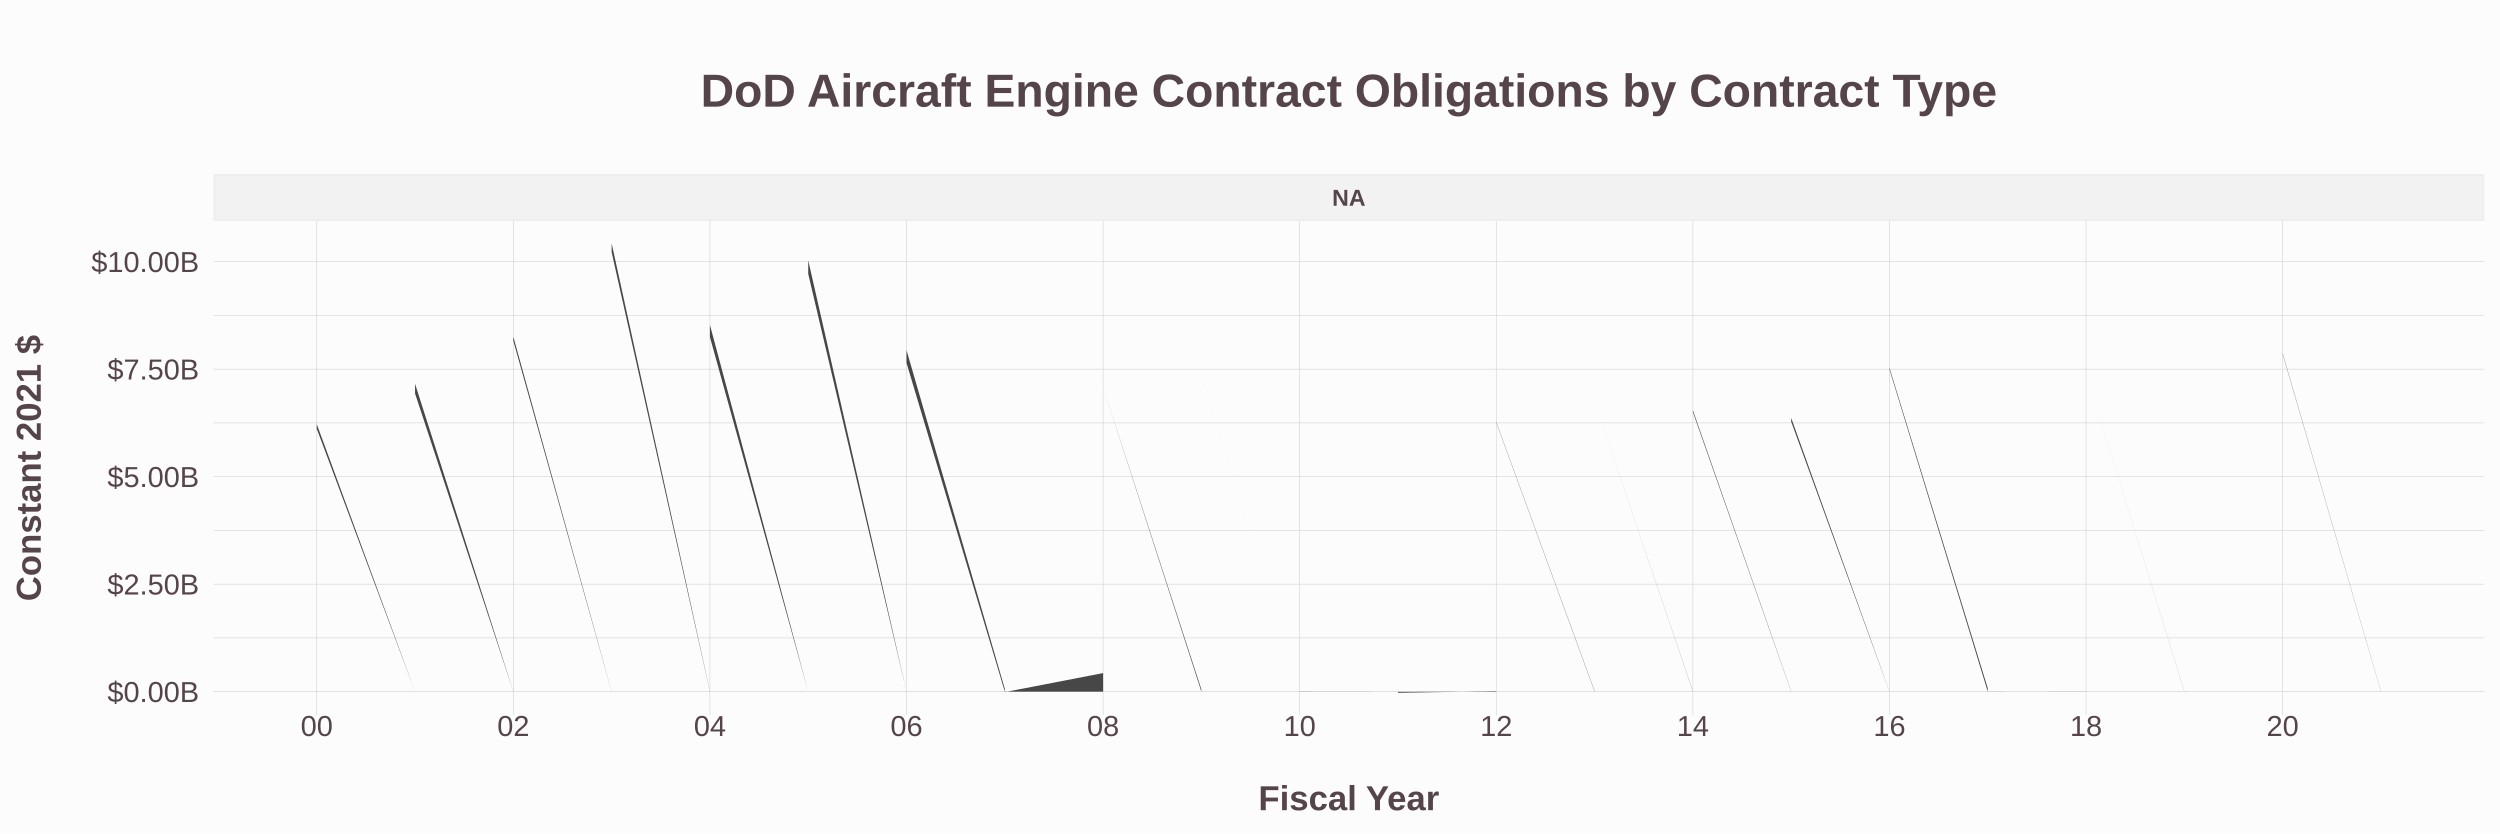
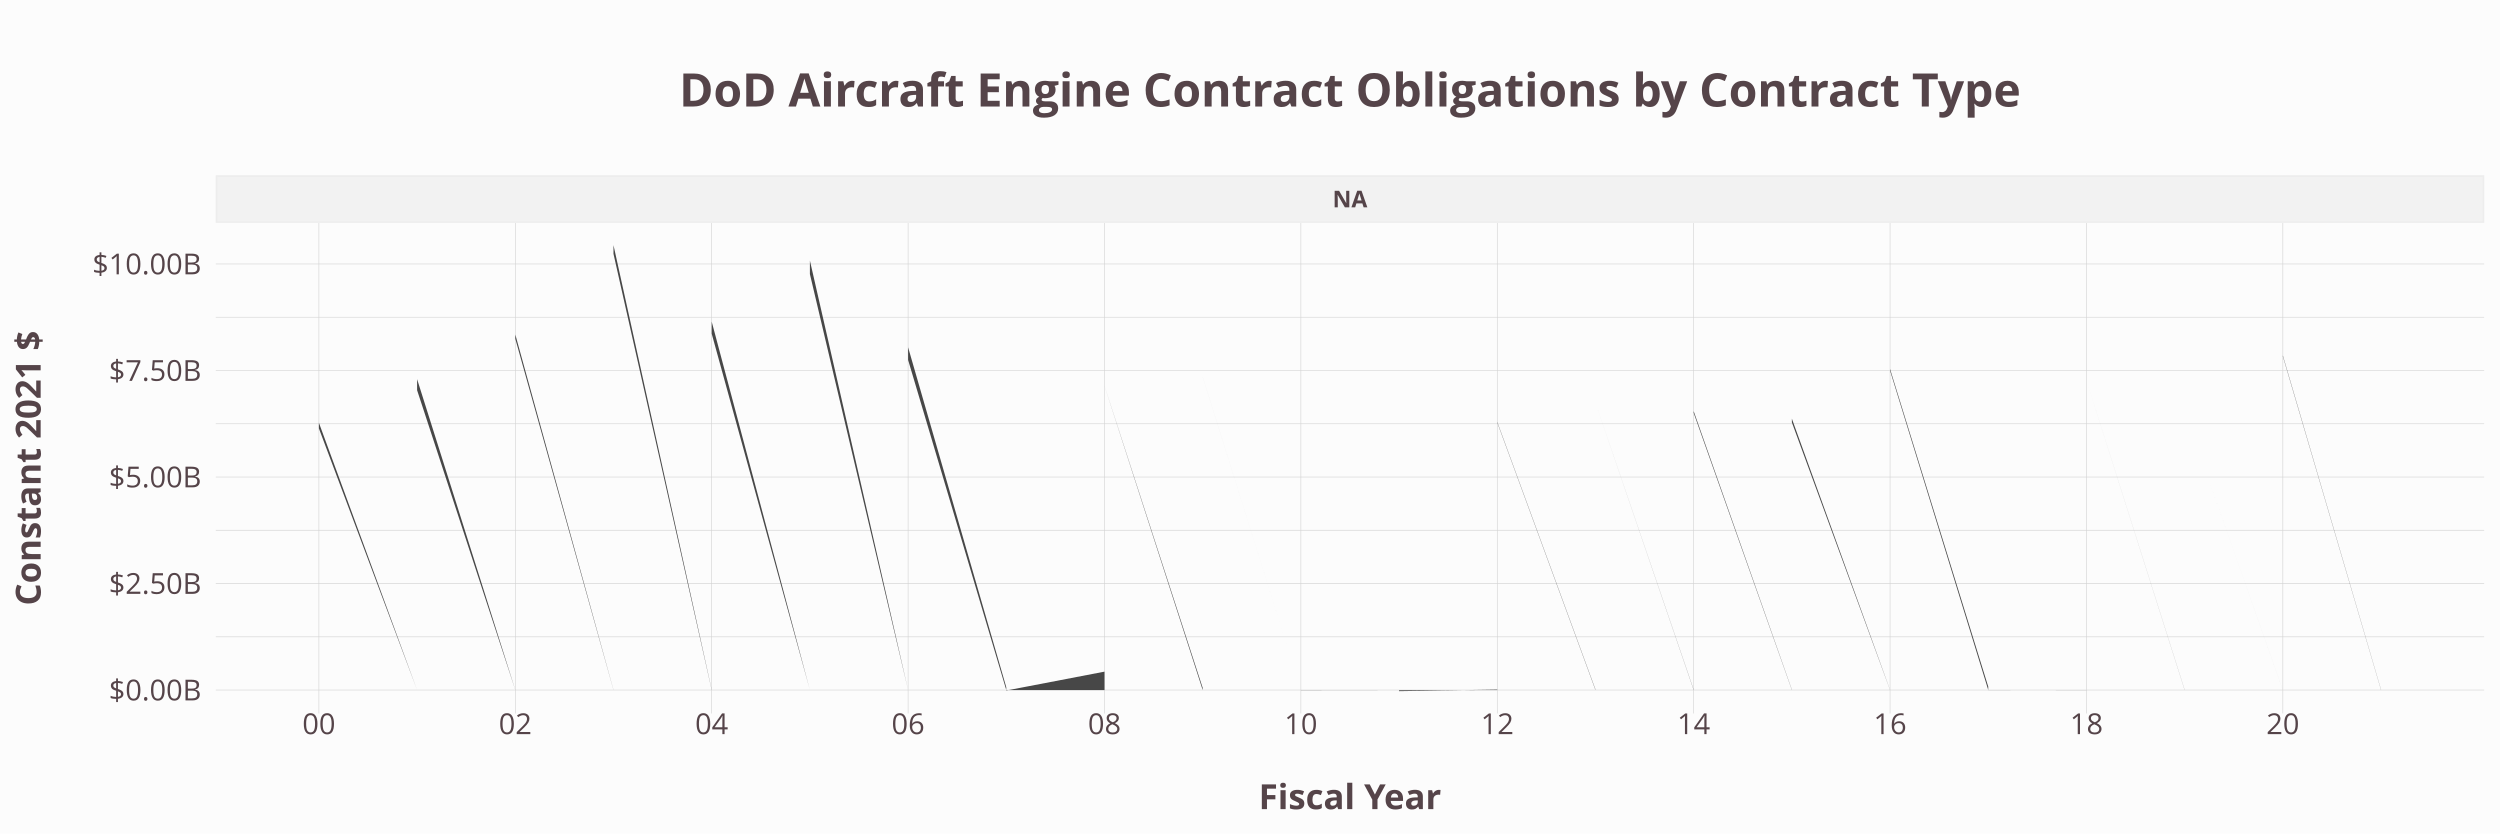
<svg xmlns="http://www.w3.org/2000/svg" class="svglite" width="864.00pt" height="288.00pt" viewBox="0 0 864.00 288.00">
  <defs>
    <style type="text/css">
    .svglite line, .svglite polyline, .svglite polygon, .svglite path, .svglite rect, .svglite circle {
      fill: none;
      stroke: #000000;
      stroke-linecap: round;
      stroke-linejoin: round;
      stroke-miterlimit: 10.00;
    }
    .svglite text {
      white-space: pre;
    }
  </style>
  </defs>
  <rect width="100%" height="100%" style="stroke: none; fill: #FCFCFC;" />
  <defs>
    <clipPath id="cpMC4wMHw4NjQuMDB8MC4wMHwyODguMDA=">
      <rect x="0.00" y="0.00" width="864.00" height="288.00" />
    </clipPath>
  </defs>
  <g clip-path="url(#cpMC4wMHw4NjQuMDB8MC4wMHwyODguMDA=)">
-     <rect x="0.00" y="0.00" width="864.00" height="288.00" style="stroke-width: 1.07; stroke: #FCFCFC; fill: #FCFCFC;" />
+     <rect x="-0" y="0.00" width="864.00" height="288.00" style="stroke-width: 1.07; stroke: #FCFCFC; fill: #FCFCFC;" />
  </g>
  <defs>
-     <clipPath id="cpNzMuODB8ODU4LjUyfDc2LjM0fDI0Ny4xOQ==">
-       <rect x="73.80" y="76.34" width="784.72" height="170.86" />
+     <clipPath id="cpNzQuNTh8ODU4LjUyfDc3LjAwfDI0Ni41OA==">
+       <rect x="74.58" y="77.00" width="783.94" height="169.58" />
    </clipPath>
  </defs>
-   <g clip-path="url(#cpNzMuODB8ODU4LjUyfDc2LjM0fDI0Ny4xOQ==)">
-     <rect x="73.80" y="76.34" width="784.72" height="170.86" style="stroke-width: 1.07; stroke: #FCFCFC; fill: #FCFCFC;" />
-     <polyline points="73.80,220.46 858.52,220.46 " style="stroke-width: 0.21; stroke: #D3D3D3; stroke-linecap: butt;" />
-     <polyline points="73.80,183.31 858.52,183.31 " style="stroke-width: 0.21; stroke: #D3D3D3; stroke-linecap: butt;" />
-     <polyline points="73.80,146.15 858.52,146.15 " style="stroke-width: 0.21; stroke: #D3D3D3; stroke-linecap: butt;" />
-     <polyline points="73.80,109.00 858.52,109.00 " style="stroke-width: 0.21; stroke: #D3D3D3; stroke-linecap: butt;" />
-     <polyline points="73.80,239.04 858.52,239.04 " style="stroke-width: 0.21; stroke: #D3D3D3; stroke-linecap: butt;" />
-     <polyline points="73.80,201.88 858.52,201.88 " style="stroke-width: 0.21; stroke: #D3D3D3; stroke-linecap: butt;" />
-     <polyline points="73.80,164.73 858.52,164.73 " style="stroke-width: 0.21; stroke: #D3D3D3; stroke-linecap: butt;" />
-     <polyline points="73.80,127.58 858.52,127.58 " style="stroke-width: 0.21; stroke: #D3D3D3; stroke-linecap: butt;" />
-     <polyline points="73.80,90.42 858.52,90.42 " style="stroke-width: 0.21; stroke: #D3D3D3; stroke-linecap: butt;" />
-     <polyline points="109.47,247.19 109.47,76.34 " style="stroke-width: 0.21; stroke: #D3D3D3; stroke-linecap: butt;" />
-     <polyline points="177.41,247.19 177.41,76.34 " style="stroke-width: 0.21; stroke: #D3D3D3; stroke-linecap: butt;" />
-     <polyline points="245.35,247.19 245.35,76.34 " style="stroke-width: 0.21; stroke: #D3D3D3; stroke-linecap: butt;" />
-     <polyline points="313.29,247.19 313.29,76.34 " style="stroke-width: 0.21; stroke: #D3D3D3; stroke-linecap: butt;" />
-     <polyline points="381.23,247.19 381.23,76.34 " style="stroke-width: 0.21; stroke: #D3D3D3; stroke-linecap: butt;" />
-     <polyline points="449.17,247.19 449.17,76.34 " style="stroke-width: 0.21; stroke: #D3D3D3; stroke-linecap: butt;" />
-     <polyline points="517.11,247.19 517.11,76.34 " style="stroke-width: 0.21; stroke: #D3D3D3; stroke-linecap: butt;" />
-     <polyline points="585.06,247.19 585.06,76.34 " style="stroke-width: 0.21; stroke: #D3D3D3; stroke-linecap: butt;" />
-     <polyline points="653.00,247.19 653.00,76.34 " style="stroke-width: 0.21; stroke: #D3D3D3; stroke-linecap: butt;" />
-     <polyline points="720.94,247.19 720.94,76.34 " style="stroke-width: 0.21; stroke: #D3D3D3; stroke-linecap: butt;" />
-     <polyline points="788.88,247.19 788.88,76.34 " style="stroke-width: 0.21; stroke: #D3D3D3; stroke-linecap: butt;" />
-     <polygon points="109.47,239.02 109.47,229.04 109.47,224.67 109.47,239.12 109.47,224.49 109.47,159.69 109.47,159.52 109.47,159.25 109.47,148.18 109.47,148.18 109.47,146.56 143.44,239.03 143.44,236.49 143.44,229.81 143.44,229.77 143.44,229.57 143.44,147.61 143.44,147.17 143.44,147.02 143.44,136.00 143.44,132.63 177.41,239.00 177.41,220.20 177.41,214.56 177.41,214.43 177.41,214.20 177.41,130.57 177.41,129.57 177.41,239.05 177.41,129.44 177.41,117.83 177.41,116.37 211.38,238.97 211.38,214.12 211.38,204.29 211.38,204.12 211.38,203.94 211.38,121.82 211.38,113.43 211.38,113.28 211.38,113.19 211.38,87.16 211.38,87.14 211.38,84.10 245.35,238.91 245.35,219.28 245.35,210.67 245.35,210.51 245.35,210.45 245.35,134.29 245.35,131.41 245.35,131.41 245.35,130.03 245.35,116.51 245.35,116.50 245.35,116.49 245.35,116.49 245.35,112.30 279.32,239.03 279.32,214.67 279.32,203.62 279.32,203.12 279.32,202.85 279.32,118.52 279.32,113.18 279.32,111.92 279.32,111.41 279.32,94.69 279.32,94.66 279.32,94.65 279.32,94.65 279.32,89.97 313.29,239.03 313.29,238.99 313.29,216.04 313.29,209.15 313.29,208.97 313.29,208.73 313.29,149.99 313.29,149.78 313.29,149.78 313.29,149.26 313.29,125.44 313.29,125.44 313.29,125.44 313.29,121.02 347.26,238.05 347.26,237.82 347.26,210.10 347.26,204.08 347.26,203.69 347.26,203.57 347.26,128.94 347.26,239.04 347.26,128.94 347.26,127.93 347.26,111.53 347.26,111.36 347.26,111.36 347.26,239.19 381.23,232.61 381.23,232.37 381.23,208.47 381.23,205.51 381.23,198.16 381.23,197.50 381.23,146.00 381.23,145.15 381.23,133.95 381.23,133.94 381.23,133.80 381.23,133.80 381.23,133.80 415.20,238.27 415.20,238.02 415.20,223.28 415.20,220.28 415.20,215.43 415.20,214.60 415.20,158.11 415.20,158.11 415.20,239.04 415.20,157.46 415.20,134.05 415.20,134.04 415.20,130.01 415.20,130.01 415.20,130.00 449.17,239.04 449.17,238.78 449.17,221.34 449.17,218.94 449.17,216.79 449.17,215.68 449.17,153.97 449.17,153.85 449.17,151.37 449.17,150.43 449.17,138.16 449.17,239.04 449.17,138.16 449.17,239.08 483.14,239.04 483.14,238.95 483.14,230.71 483.14,229.12 483.14,212.56 483.14,211.80 483.14,146.35 483.14,239.04 483.14,239.11 483.14,145.81 483.14,135.41 483.14,135.41 483.14,239.43 517.11,238.87 517.11,231.40 517.11,229.22 517.11,227.55 517.11,226.88 517.11,164.11 517.11,147.06 517.11,146.39 517.11,146.08 517.11,239.04 517.11,146.08 517.11,145.86 551.09,238.80 551.09,233.20 551.09,230.57 551.09,229.12 551.09,226.02 551.09,152.47 551.09,139.55 551.09,239.04 551.09,138.89 551.09,138.89 551.09,138.89 585.06,238.89 585.06,236.65 585.06,233.78 585.06,227.80 585.06,225.69 585.06,157.22 585.06,143.23 585.06,239.04 585.06,142.42 585.06,142.42 585.06,141.79 619.03,238.90 619.03,235.67 619.03,232.38 619.03,230.68 619.03,229.00 619.03,182.53 619.03,146.23 619.03,239.05 619.03,145.73 619.03,145.73 619.03,144.43 653.00,238.97 653.00,237.04 653.00,233.70 653.00,231.62 653.00,228.74 653.00,180.25 653.00,127.71 653.00,127.71 653.00,127.71 653.00,127.70 653.00,127.70 653.00,127.13 686.97,237.86 686.97,236.64 686.97,233.90 686.97,226.21 686.97,226.09 686.97,171.48 686.97,171.48 686.97,156.05 686.97,155.98 686.97,155.79 686.97,155.79 686.97,239.06 720.94,239.01 720.94,238.25 720.94,234.79 720.94,227.60 720.94,227.20 720.94,170.15 720.94,129.56 720.94,129.50 720.94,128.76 720.94,128.76 754.91,238.94 754.91,238.87 754.91,234.03 754.91,221.25 754.91,220.86 754.91,167.42 754.91,142.51 754.91,142.51 754.91,142.05 754.91,141.24 754.91,141.24 788.88,239.04 788.88,239.04 788.88,235.64 788.88,222.75 788.88,222.63 788.88,157.83 788.88,124.97 788.88,124.97 788.88,122.35 788.88,122.05 822.85,238.90 822.85,238.90 822.85,235.94 822.85,217.71 822.85,217.62 822.85,172.77 822.85,164.63 822.85,162.89 822.85,162.27 822.85,162.27 822.85,162.27 822.85,162.89 822.85,164.63 822.85,172.77 822.85,217.62 822.85,217.71 822.85,235.94 822.85,238.90 822.85,238.90 822.85,239.04 788.88,122.35 788.88,124.97 788.88,124.97 788.88,157.83 788.88,222.63 788.88,222.75 788.88,235.64 788.88,239.04 788.88,239.04 788.88,239.04 754.91,141.24 754.91,142.05 754.91,142.51 754.91,142.51 754.91,167.42 754.91,220.86 754.91,221.25 754.91,234.03 754.91,238.87 754.91,238.94 754.91,239.04 720.94,128.76 720.94,129.50 720.94,129.56 720.94,170.15 720.94,227.20 720.94,227.60 720.94,234.79 720.94,238.25 720.94,239.01 720.94,239.04 686.97,239.04 686.97,155.79 686.97,155.98 686.97,156.05 686.97,171.48 686.97,171.48 686.97,226.09 686.97,226.21 686.97,233.90 686.97,236.64 686.97,237.86 686.97,239.04 653.00,127.70 653.00,127.70 653.00,127.71 653.00,127.71 653.00,127.71 653.00,180.25 653.00,228.74 653.00,231.62 653.00,233.70 653.00,237.04 653.00,238.97 653.00,239.04 619.03,145.73 619.03,145.73 619.03,146.23 619.03,239.04 619.03,182.53 619.03,229.00 619.03,230.68 619.03,232.38 619.03,235.67 619.03,238.90 619.03,239.04 585.06,142.42 585.06,142.42 585.06,143.23 585.06,239.04 585.06,157.22 585.06,225.69 585.06,227.80 585.06,233.78 585.06,236.65 585.06,238.89 585.06,239.04 551.09,138.89 551.09,138.89 551.09,139.55 551.09,239.04 551.09,152.47 551.09,226.02 551.09,229.12 551.09,230.57 551.09,233.20 551.09,238.80 551.09,239.04 517.11,146.08 517.11,146.08 517.11,239.04 517.11,146.39 517.11,147.06 517.11,164.11 517.11,226.88 517.11,227.55 517.11,229.22 517.11,231.40 517.11,238.87 517.11,239.04 483.14,239.11 483.14,135.41 483.14,145.81 483.14,146.35 483.14,239.04 483.14,239.04 483.14,211.80 483.14,212.56 483.14,229.12 483.14,230.71 483.14,238.95 483.14,239.04 483.14,239.04 449.17,239.04 449.17,138.16 449.17,239.04 449.17,150.43 449.17,151.37 449.17,153.85 449.17,153.97 449.17,215.68 449.17,216.79 449.17,218.94 449.17,221.34 449.17,238.78 449.17,239.04 449.17,239.04 415.20,130.01 415.20,130.01 415.20,134.04 415.20,134.05 415.20,157.46 415.20,158.11 415.20,239.04 415.20,158.11 415.20,214.60 415.20,215.43 415.20,220.28 415.20,223.28 415.20,238.02 415.20,238.27 415.20,239.04 381.23,133.80 381.23,133.80 381.23,133.94 381.23,133.95 381.23,145.15 381.23,146.00 381.23,197.50 381.23,198.16 381.23,205.51 381.23,208.47 381.23,232.37 381.23,232.61 381.23,239.04 347.26,239.04 347.26,111.36 347.26,111.53 347.26,127.93 347.26,128.94 347.26,128.94 347.26,239.04 347.26,203.57 347.26,203.69 347.26,204.08 347.26,210.10 347.26,237.82 347.26,238.05 347.26,239.04 313.29,125.44 313.29,125.44 313.29,125.44 313.29,149.26 313.29,149.78 313.29,149.78 313.29,149.99 313.29,208.73 313.29,208.97 313.29,209.15 313.29,216.04 313.29,238.99 313.29,239.03 313.29,239.04 279.32,94.65 279.32,94.65 279.32,94.66 279.32,94.69 279.32,111.41 279.32,111.92 279.32,113.18 279.32,118.52 279.32,202.85 279.32,203.12 279.32,203.62 279.32,214.67 279.32,239.03 279.32,239.04 245.35,116.49 245.35,116.49 245.35,116.50 245.35,116.51 245.35,130.03 245.35,131.41 245.35,131.41 245.35,134.29 245.35,210.45 245.35,210.51 245.35,210.67 245.35,219.28 245.35,238.91 245.35,239.04 211.38,87.14 211.38,87.16 211.38,113.19 211.38,113.28 211.38,113.43 211.38,121.82 211.38,203.94 211.38,204.12 211.38,204.29 211.38,214.12 211.38,238.97 211.38,239.04 177.41,117.83 177.41,129.44 177.41,129.57 177.41,239.04 177.41,130.57 177.41,214.20 177.41,214.43 177.41,214.56 177.41,220.20 177.41,239.00 177.41,239.04 143.44,136.00 143.44,147.02 143.44,147.17 143.44,147.61 143.44,229.57 143.44,229.77 143.44,229.81 143.44,236.49 143.44,239.03 143.44,239.04 109.47,148.18 109.47,148.18 109.47,159.25 109.47,159.52 109.47,159.69 109.47,224.49 109.47,224.67 109.47,239.04 109.47,229.04 109.47,239.02 109.47,239.04 " style="stroke-width: 0.00; stroke: none; fill: #333333; fill-opacity: 0.90;" />
-     <polyline points="109.47,239.02 109.47,229.04 109.47,224.67 109.47,239.12 109.47,224.49 109.47,159.69 109.47,159.52 109.47,159.25 109.47,148.18 109.47,148.18 109.47,146.56 143.44,239.03 143.44,236.49 143.44,229.81 143.44,229.77 143.44,229.57 143.44,147.61 143.44,147.17 143.44,147.02 143.44,136.00 143.44,132.63 177.41,239.00 177.41,220.20 177.41,214.56 177.41,214.43 177.41,214.20 177.41,130.57 177.41,129.57 177.41,239.05 177.41,129.44 177.41,117.83 177.41,116.37 211.38,238.97 211.38,214.12 211.38,204.29 211.38,204.12 211.38,203.94 211.38,121.82 211.38,113.43 211.38,113.28 211.38,113.19 211.38,87.16 211.38,87.14 211.38,84.10 245.35,238.91 245.35,219.28 245.35,210.67 245.35,210.51 245.35,210.45 245.35,134.29 245.35,131.41 245.35,131.41 245.35,130.03 245.35,116.51 245.35,116.50 245.35,116.49 245.35,116.49 245.35,112.30 279.32,239.03 279.32,214.67 279.32,203.62 279.32,203.12 279.32,202.85 279.32,118.52 279.32,113.18 279.32,111.92 279.32,111.41 279.32,94.69 279.32,94.66 279.32,94.65 279.32,94.65 279.32,89.97 313.29,239.03 313.29,238.99 313.29,216.04 313.29,209.15 313.29,208.97 313.29,208.73 313.29,149.99 313.29,149.78 313.29,149.78 313.29,149.26 313.29,125.44 313.29,125.44 313.29,125.44 313.29,121.02 347.26,238.05 347.26,237.82 347.26,210.10 347.26,204.08 347.26,203.69 347.26,203.57 347.26,128.94 347.26,239.04 347.26,128.94 347.26,127.93 347.26,111.53 347.26,111.36 347.26,111.36 347.26,239.19 381.23,232.61 381.23,232.37 381.23,208.47 381.23,205.51 381.23,198.16 381.23,197.50 381.23,146.00 381.23,145.15 381.23,133.95 381.23,133.94 381.23,133.80 381.23,133.80 381.23,133.80 415.20,238.27 415.20,238.02 415.20,223.28 415.20,220.28 415.20,215.43 415.20,214.60 415.20,158.11 415.20,158.11 415.20,239.04 415.20,157.46 415.20,134.05 415.20,134.04 415.20,130.01 415.20,130.01 415.20,130.00 449.17,239.04 449.17,238.78 449.17,221.34 449.17,218.94 449.17,216.79 449.17,215.68 449.17,153.97 449.17,153.85 449.17,151.37 449.17,150.43 449.17,138.16 449.17,239.04 449.17,138.16 449.17,239.08 483.14,239.04 483.14,238.95 483.14,230.71 483.14,229.12 483.14,212.56 483.14,211.80 483.14,146.35 483.14,239.04 483.14,239.11 483.14,145.81 483.14,135.41 483.14,135.41 483.14,239.43 517.11,238.87 517.11,231.40 517.11,229.22 517.11,227.55 517.11,226.88 517.11,164.11 517.11,147.06 517.11,146.39 517.11,146.08 517.11,239.04 517.11,146.08 517.11,145.86 551.09,238.80 551.09,233.20 551.09,230.57 551.09,229.12 551.09,226.02 551.09,152.47 551.09,139.55 551.09,239.04 551.09,138.89 551.09,138.89 551.09,138.89 585.06,238.89 585.06,236.65 585.06,233.78 585.06,227.80 585.06,225.69 585.06,157.22 585.06,143.23 585.06,239.04 585.06,142.42 585.06,142.42 585.06,141.79 619.03,238.90 619.03,235.67 619.03,232.38 619.03,230.68 619.03,229.00 619.03,182.53 619.03,146.23 619.03,239.05 619.03,145.73 619.03,145.73 619.03,144.43 653.00,238.97 653.00,237.04 653.00,233.70 653.00,231.62 653.00,228.74 653.00,180.25 653.00,127.71 653.00,127.71 653.00,127.71 653.00,127.70 653.00,127.70 653.00,127.13 686.97,237.86 686.97,236.64 686.97,233.90 686.97,226.21 686.97,226.09 686.97,171.48 686.97,171.48 686.97,156.05 686.97,155.98 686.97,155.79 686.97,155.79 686.97,239.06 720.94,239.01 720.94,238.25 720.94,234.79 720.94,227.60 720.94,227.20 720.94,170.15 720.94,129.56 720.94,129.50 720.94,128.76 720.94,128.76 754.91,238.94 754.91,238.87 754.91,234.03 754.91,221.25 754.91,220.86 754.91,167.42 754.91,142.51 754.91,142.51 754.91,142.05 754.91,141.24 754.91,141.24 788.88,239.04 788.88,239.04 788.88,235.64 788.88,222.75 788.88,222.63 788.88,157.83 788.88,124.97 788.88,124.97 788.88,122.35 788.88,122.05 822.85,238.90 822.85,238.90 822.85,235.94 822.85,217.71 822.85,217.62 822.85,172.77 822.85,164.63 822.85,162.89 822.85,162.27 822.85,162.27 " style="stroke-width: 1.07; stroke: none;" />
+   <g clip-path="url(#cpNzQuNTh8ODU4LjUyfDc3LjAwfDI0Ni41OA==)">
+     <rect x="74.58" y="77.00" width="783.94" height="169.58" style="stroke-width: 1.07; stroke: #FCFCFC; fill: #FCFCFC;" />
+     <polyline points="74.58,220.08 858.52,220.08 " style="stroke-width: 0.21; stroke: #D3D3D3; stroke-linecap: butt;" />
+     <polyline points="74.58,183.26 858.52,183.26 " style="stroke-width: 0.21; stroke: #D3D3D3; stroke-linecap: butt;" />
+     <polyline points="74.58,146.45 858.52,146.45 " style="stroke-width: 0.21; stroke: #D3D3D3; stroke-linecap: butt;" />
+     <polyline points="74.58,109.64 858.52,109.64 " style="stroke-width: 0.21; stroke: #D3D3D3; stroke-linecap: butt;" />
+     <polyline points="74.58,238.48 858.52,238.48 " style="stroke-width: 0.21; stroke: #D3D3D3; stroke-linecap: butt;" />
+     <polyline points="74.58,201.67 858.52,201.67 " style="stroke-width: 0.21; stroke: #D3D3D3; stroke-linecap: butt;" />
+     <polyline points="74.58,164.86 858.52,164.86 " style="stroke-width: 0.21; stroke: #D3D3D3; stroke-linecap: butt;" />
+     <polyline points="74.58,128.04 858.52,128.04 " style="stroke-width: 0.21; stroke: #D3D3D3; stroke-linecap: butt;" />
+     <polyline points="74.58,91.23 858.52,91.23 " style="stroke-width: 0.21; stroke: #D3D3D3; stroke-linecap: butt;" />
+     <polyline points="110.21,246.58 110.21,77.00 " style="stroke-width: 0.21; stroke: #D3D3D3; stroke-linecap: butt;" />
+     <polyline points="178.09,246.58 178.09,77.00 " style="stroke-width: 0.21; stroke: #D3D3D3; stroke-linecap: butt;" />
+     <polyline points="245.96,246.58 245.96,77.00 " style="stroke-width: 0.21; stroke: #D3D3D3; stroke-linecap: butt;" />
+     <polyline points="313.84,246.58 313.84,77.00 " style="stroke-width: 0.21; stroke: #D3D3D3; stroke-linecap: butt;" />
+     <polyline points="381.71,246.58 381.71,77.00 " style="stroke-width: 0.21; stroke: #D3D3D3; stroke-linecap: butt;" />
+     <polyline points="449.58,246.58 449.58,77.00 " style="stroke-width: 0.21; stroke: #D3D3D3; stroke-linecap: butt;" />
+     <polyline points="517.46,246.58 517.46,77.00 " style="stroke-width: 0.21; stroke: #D3D3D3; stroke-linecap: butt;" />
+     <polyline points="585.33,246.58 585.33,77.00 " style="stroke-width: 0.21; stroke: #D3D3D3; stroke-linecap: butt;" />
+     <polyline points="653.20,246.58 653.20,77.00 " style="stroke-width: 0.21; stroke: #D3D3D3; stroke-linecap: butt;" />
+     <polyline points="721.08,246.58 721.08,77.00 " style="stroke-width: 0.21; stroke: #D3D3D3; stroke-linecap: butt;" />
+     <polyline points="788.95,246.58 788.95,77.00 " style="stroke-width: 0.21; stroke: #D3D3D3; stroke-linecap: butt;" />
+     <polygon points="110.21,238.47 110.21,228.58 110.21,224.24 110.21,238.57 110.21,224.07 110.21,159.47 110.21,159.30 110.21,159.03 110.21,148.07 110.21,148.06 110.21,146.10 144.15,238.48 144.15,235.96 144.15,228.16 144.15,228.12 144.15,227.93 144.15,146.35 144.15,145.92 144.15,145.78 144.15,134.86 144.15,131.04 178.09,238.45 178.09,219.83 178.09,214.10 178.09,213.98 178.09,213.75 178.09,129.73 178.09,128.74 178.09,238.50 178.09,128.61 178.09,117.11 178.09,115.60 212.02,238.42 212.02,213.82 212.02,204.08 212.02,203.91 212.02,203.73 212.02,122.08 212.02,113.77 212.02,113.62 212.02,113.53 212.02,87.73 212.02,87.72 212.02,84.71 245.96,238.36 245.96,217.68 245.96,208.99 245.96,208.83 245.96,208.78 245.96,132.95 245.96,130.10 245.96,130.10 245.96,128.73 245.96,115.33 245.96,115.33 245.96,115.32 245.96,115.32 245.96,111.14 279.90,238.48 279.90,214.28 279.90,203.21 279.90,202.72 279.90,202.46 279.90,118.37 279.90,113.08 279.90,111.84 279.90,111.33 279.90,94.77 279.90,94.74 279.90,94.72 279.90,94.72 279.90,90.04 313.84,238.48 313.84,238.44 313.84,215.70 313.84,208.85 313.84,208.67 313.84,208.44 313.84,148.75 313.84,148.55 313.84,148.55 313.84,148.04 313.84,124.41 313.84,124.41 313.84,124.41 313.84,120.03 347.77,237.51 347.77,237.28 347.77,209.82 347.77,203.74 347.77,203.35 347.77,203.24 347.77,128.79 347.77,238.48 347.77,128.79 347.77,127.79 347.77,111.54 347.77,111.37 347.77,111.37 347.77,238.64 381.71,232.12 381.71,231.88 381.71,208.20 381.71,205.21 381.71,197.93 381.71,197.28 381.71,145.43 381.71,144.58 381.71,133.49 381.71,133.48 381.71,133.35 381.71,133.35 381.71,133.34 415.65,237.73 415.65,237.48 415.65,222.88 415.65,219.87 415.65,215.07 415.65,214.24 415.65,158.13 415.65,158.13 415.65,238.49 415.65,157.49 415.65,134.29 415.65,134.28 415.65,130.28 415.65,130.28 415.65,130.27 449.58,238.48 449.58,238.23 449.58,220.96 449.58,218.60 449.58,216.47 449.58,215.37 449.58,154.15 449.58,154.04 449.58,151.58 449.58,150.65 449.58,138.49 449.58,238.48 449.58,138.49 449.58,238.53 483.52,238.49 483.52,238.40 483.52,230.24 483.52,228.63 483.52,212.22 483.52,211.47 483.52,146.58 483.52,238.49 483.52,238.56 483.52,146.05 483.52,135.74 483.52,135.74 483.52,238.87 517.46,238.32 517.46,230.92 517.46,228.76 517.46,227.11 517.46,226.45 517.46,163.93 517.46,147.03 517.46,146.37 517.46,146.06 517.46,238.49 517.46,146.06 517.46,145.85 551.39,238.26 551.39,232.74 551.39,230.14 551.39,228.70 551.39,225.62 551.39,152.67 551.39,139.87 551.39,238.49 551.39,139.22 551.39,139.22 551.39,139.22 585.33,238.34 585.33,236.12 585.33,233.27 585.33,227.35 585.33,225.26 585.33,157.39 585.33,143.52 585.33,238.49 585.33,142.72 585.33,142.72 585.33,142.09 619.27,238.35 619.27,235.15 619.27,231.89 619.27,230.20 619.27,228.54 619.27,182.44 619.27,146.47 619.27,238.50 619.27,145.98 619.27,145.98 619.27,144.69 653.20,238.42 653.20,236.51 653.20,233.20 653.20,231.14 653.20,228.28 653.20,180.16 653.20,128.10 653.20,128.10 653.20,128.10 653.20,128.09 653.20,128.09 653.20,127.52 687.14,237.32 687.14,236.11 687.14,233.40 687.14,225.78 687.14,225.66 687.14,171.48 687.14,171.48 687.14,156.19 687.14,156.13 687.14,155.93 687.14,155.93 687.14,238.51 721.08,238.46 721.08,237.71 721.08,234.30 721.08,228.73 721.08,228.34 721.08,172.47 721.08,132.25 721.08,132.19 721.08,131.46 721.08,131.46 755.01,238.39 755.01,238.32 755.01,233.54 755.01,220.88 755.01,220.49 755.01,168.18 755.01,143.55 755.01,143.55 755.01,143.11 755.01,142.30 755.01,142.30 788.95,238.49 788.95,238.48 788.95,235.12 788.95,222.35 788.95,222.24 788.95,158.30 788.95,125.74 788.95,125.74 788.95,123.14 788.95,122.85 822.89,238.35 822.89,238.35 822.89,235.44 822.89,217.38 822.89,217.28 822.89,172.86 822.89,164.79 822.89,163.07 822.89,162.47 822.89,162.47 822.89,162.47 822.89,163.07 822.89,164.79 822.89,172.86 822.89,217.28 822.89,217.38 822.89,235.44 822.89,238.35 822.89,238.35 822.89,238.48 788.95,123.14 788.95,125.74 788.95,125.74 788.95,158.30 788.95,222.24 788.95,222.35 788.95,235.12 788.95,238.48 788.95,238.48 788.95,238.48 755.01,142.30 755.01,143.11 755.01,143.55 755.01,143.55 755.01,168.18 755.01,220.49 755.01,220.88 755.01,233.54 755.01,238.32 755.01,238.39 755.01,238.48 721.08,131.46 721.08,132.19 721.08,132.25 721.08,172.47 721.08,228.34 721.08,228.73 721.08,234.30 721.08,237.71 721.08,238.46 721.08,238.48 687.14,238.48 687.14,155.93 687.14,156.13 687.14,156.19 687.14,171.48 687.14,171.48 687.14,225.66 687.14,225.78 687.14,233.40 687.14,236.11 687.14,237.32 687.14,238.48 653.20,128.09 653.20,128.09 653.20,128.10 653.20,128.10 653.20,128.10 653.20,180.16 653.20,228.28 653.20,231.14 653.20,233.20 653.20,236.51 653.20,238.42 653.20,238.48 619.27,145.98 619.27,145.98 619.27,146.47 619.27,238.48 619.27,182.44 619.27,228.54 619.27,230.20 619.27,231.89 619.27,235.15 619.27,238.35 619.27,238.48 585.33,142.72 585.33,142.72 585.33,143.52 585.33,238.48 585.33,157.39 585.33,225.26 585.33,227.35 585.33,233.27 585.33,236.12 585.33,238.34 585.33,238.48 551.39,139.22 551.39,139.22 551.39,139.87 551.39,238.48 551.39,152.67 551.39,225.62 551.39,228.70 551.39,230.14 551.39,232.74 551.39,238.26 551.39,238.48 517.46,146.06 517.46,146.06 517.46,238.48 517.46,146.37 517.46,147.03 517.46,163.93 517.46,226.45 517.46,227.11 517.46,228.76 517.46,230.92 517.46,238.32 517.46,238.48 483.52,238.56 483.52,135.74 483.52,146.05 483.52,146.58 483.52,238.49 483.52,238.49 483.52,211.47 483.52,212.22 483.52,228.63 483.52,230.24 483.52,238.40 483.52,238.48 483.52,238.48 449.58,238.48 449.58,138.49 449.58,238.48 449.58,150.65 449.58,151.58 449.58,154.04 449.58,154.15 449.58,215.37 449.58,216.47 449.58,218.60 449.58,220.96 449.58,238.23 449.58,238.48 449.58,238.48 415.65,130.28 415.65,130.28 415.65,134.28 415.65,134.29 415.65,157.49 415.65,158.13 415.65,238.48 415.65,158.13 415.65,214.24 415.65,215.07 415.65,219.87 415.65,222.88 415.65,237.48 415.65,237.73 415.65,238.48 381.71,133.35 381.71,133.35 381.71,133.48 381.71,133.49 381.71,144.58 381.71,145.43 381.71,197.28 381.71,197.93 381.71,205.21 381.71,208.20 381.71,231.88 381.71,232.12 381.71,238.48 347.77,238.48 347.77,111.37 347.77,111.54 347.77,127.79 347.77,128.79 347.77,128.79 347.77,238.48 347.77,203.24 347.77,203.35 347.77,203.74 347.77,209.82 347.77,237.28 347.77,237.51 347.77,238.48 313.84,124.41 313.84,124.41 313.84,124.41 313.84,148.04 313.84,148.55 313.84,148.55 313.84,148.75 313.84,208.44 313.84,208.67 313.84,208.85 313.84,215.70 313.84,238.44 313.84,238.48 313.84,238.48 279.90,94.72 279.90,94.72 279.90,94.74 279.90,94.77 279.90,111.33 279.90,111.84 279.90,113.08 279.90,118.37 279.90,202.46 279.90,202.72 279.90,203.21 279.90,214.28 279.90,238.48 279.90,238.48 245.96,115.32 245.96,115.32 245.96,115.33 245.96,115.33 245.96,128.73 245.96,130.10 245.96,130.10 245.96,132.95 245.96,208.78 245.96,208.83 245.96,208.99 245.96,217.68 245.96,238.36 245.96,238.48 212.02,87.72 212.02,87.73 212.02,113.53 212.02,113.62 212.02,113.77 212.02,122.08 212.02,203.73 212.02,203.91 212.02,204.08 212.02,213.82 212.02,238.42 212.02,238.48 178.09,117.11 178.09,128.61 178.09,128.74 178.09,238.48 178.09,129.73 178.09,213.75 178.09,213.98 178.09,214.10 178.09,219.83 178.09,238.45 178.09,238.48 144.15,134.86 144.15,145.78 144.15,145.92 144.15,146.35 144.15,227.93 144.15,228.12 144.15,228.16 144.15,235.96 144.15,238.48 144.15,238.48 110.21,148.06 110.21,148.07 110.21,159.03 110.21,159.30 110.21,159.47 110.21,224.07 110.21,224.24 110.21,238.48 110.21,228.58 110.21,238.47 110.21,238.48 " style="stroke-width: 0.00; stroke: none; fill: #333333; fill-opacity: 0.90;" />
+     <polyline points="110.21,238.47 110.21,228.58 110.21,224.24 110.21,238.57 110.21,224.07 110.21,159.47 110.21,159.30 110.21,159.03 110.21,148.07 110.21,148.06 110.21,146.10 144.15,238.48 144.15,235.96 144.15,228.16 144.15,228.12 144.15,227.93 144.15,146.35 144.15,145.92 144.15,145.78 144.15,134.86 144.15,131.04 178.09,238.45 178.09,219.83 178.09,214.10 178.09,213.98 178.09,213.75 178.09,129.73 178.09,128.74 178.09,238.50 178.09,128.61 178.09,117.11 178.09,115.60 212.02,238.42 212.02,213.82 212.02,204.08 212.02,203.91 212.02,203.73 212.02,122.08 212.02,113.77 212.02,113.62 212.02,113.53 212.02,87.73 212.02,87.72 212.02,84.71 245.96,238.36 245.96,217.68 245.96,208.99 245.96,208.83 245.96,208.78 245.96,132.95 245.96,130.10 245.96,130.10 245.96,128.73 245.96,115.33 245.96,115.33 245.96,115.32 245.96,115.32 245.96,111.14 279.90,238.48 279.90,214.28 279.90,203.21 279.90,202.72 279.90,202.46 279.90,118.37 279.90,113.08 279.90,111.84 279.90,111.33 279.90,94.77 279.90,94.74 279.90,94.72 279.90,94.72 279.90,90.04 313.84,238.48 313.84,238.44 313.84,215.70 313.84,208.85 313.84,208.67 313.84,208.44 313.84,148.75 313.84,148.55 313.84,148.55 313.84,148.04 313.84,124.41 313.84,124.41 313.84,124.41 313.84,120.03 347.77,237.51 347.77,237.28 347.77,209.82 347.77,203.74 347.77,203.35 347.77,203.24 347.77,128.79 347.77,238.48 347.77,128.79 347.77,127.79 347.77,111.54 347.77,111.37 347.77,111.37 347.77,238.64 381.71,232.12 381.71,231.88 381.71,208.20 381.71,205.21 381.71,197.93 381.71,197.28 381.71,145.43 381.71,144.58 381.71,133.49 381.71,133.48 381.71,133.35 381.71,133.35 381.71,133.34 415.65,237.73 415.65,237.48 415.65,222.88 415.65,219.87 415.65,215.07 415.65,214.24 415.65,158.13 415.65,158.13 415.65,238.49 415.65,157.49 415.65,134.29 415.65,134.28 415.65,130.28 415.65,130.28 415.65,130.27 449.58,238.48 449.58,238.23 449.58,220.96 449.58,218.60 449.58,216.47 449.58,215.37 449.58,154.15 449.58,154.04 449.58,151.58 449.58,150.65 449.58,138.49 449.58,238.48 449.58,138.49 449.58,238.53 483.52,238.49 483.52,238.40 483.52,230.24 483.52,228.63 483.52,212.22 483.52,211.47 483.52,146.58 483.52,238.49 483.52,238.56 483.52,146.05 483.52,135.74 483.52,135.74 483.52,238.87 517.46,238.32 517.46,230.92 517.46,228.76 517.46,227.11 517.46,226.45 517.46,163.93 517.46,147.03 517.46,146.37 517.46,146.06 517.46,238.49 517.46,146.06 517.46,145.85 551.39,238.26 551.39,232.74 551.39,230.14 551.39,228.70 551.39,225.62 551.39,152.67 551.39,139.87 551.39,238.49 551.39,139.22 551.39,139.22 551.39,139.22 585.33,238.34 585.33,236.12 585.33,233.27 585.33,227.35 585.33,225.26 585.33,157.39 585.33,143.52 585.33,238.49 585.33,142.72 585.33,142.72 585.33,142.09 619.27,238.35 619.27,235.15 619.27,231.89 619.27,230.20 619.27,228.54 619.27,182.44 619.27,146.47 619.27,238.50 619.27,145.98 619.27,145.98 619.27,144.69 653.20,238.42 653.20,236.51 653.20,233.20 653.20,231.14 653.20,228.28 653.20,180.16 653.20,128.10 653.20,128.10 653.20,128.10 653.20,128.09 653.20,128.09 653.20,127.52 687.14,237.32 687.14,236.11 687.14,233.40 687.14,225.78 687.14,225.66 687.14,171.48 687.14,171.48 687.14,156.19 687.14,156.13 687.14,155.93 687.14,155.93 687.14,238.51 721.08,238.46 721.08,237.71 721.08,234.30 721.08,228.73 721.08,228.34 721.08,172.47 721.08,132.25 721.08,132.19 721.08,131.46 721.08,131.46 755.01,238.39 755.01,238.32 755.01,233.54 755.01,220.88 755.01,220.49 755.01,168.18 755.01,143.55 755.01,143.55 755.01,143.11 755.01,142.30 755.01,142.30 788.95,238.49 788.95,238.48 788.95,235.12 788.95,222.35 788.95,222.24 788.95,158.30 788.95,125.74 788.95,125.74 788.95,123.14 788.95,122.85 822.89,238.35 822.89,238.35 822.89,235.44 822.89,217.38 822.89,217.28 822.89,172.86 822.89,164.79 822.89,163.07 822.89,162.47 822.89,162.47 " style="stroke-width: 1.07; stroke: none;" />
  </g>
  <g clip-path="url(#cpMC4wMHw4NjQuMDB8MC4wMHwyODguMDA=)">
</g>
  <defs>
-     <clipPath id="cpNzMuODB8ODU4LjUyfDYwLjE1fDc2LjM0">
-       <rect x="73.80" y="60.15" width="784.72" height="16.18" />
+     <clipPath id="cpNzQuNTh8ODU4LjUyfDYwLjYwfDc3LjAw">
+       <rect x="74.58" y="60.60" width="783.94" height="16.40" />
    </clipPath>
  </defs>
-   <g clip-path="url(#cpNzMuODB8ODU4LjUyfDYwLjE1fDc2LjM0)">
-     <rect x="73.80" y="60.15" width="784.72" height="16.18" style="stroke-width: 1.07; stroke: #EDEDED; fill: #F2F2F2;" />
-     <text x="466.16" y="71.11" text-anchor="middle" style="font-size: 8.00px; font-weight: bold;fill: #554449; font-family: &quot;Arial&quot;;" textLength="11.55px" lengthAdjust="spacingAndGlyphs">NA</text>
+   <g clip-path="url(#cpNzQuNTh8ODU4LjUyfDYwLjYwfDc3LjAw)">
+     <rect x="74.58" y="60.60" width="783.94" height="16.40" style="stroke-width: 1.07; stroke: #EDEDED; fill: #F2F2F2;" />
+     <text x="466.55" y="71.66" text-anchor="middle" style="font-size: 8.00px; font-weight: bold;fill: #554449; font-family: &quot;Open Sans&quot;;" textLength="12.02px" lengthAdjust="spacingAndGlyphs">NA</text>
  </g>
  <g clip-path="url(#cpMC4wMHw4NjQuMDB8MC4wMHwyODguMDA=)">
-     <polyline points="109.47,247.19 109.47,247.19 " style="stroke-width: 1.07; stroke: #333333; stroke-linecap: butt;" />
-     <polyline points="177.41,247.19 177.41,247.19 " style="stroke-width: 1.07; stroke: #333333; stroke-linecap: butt;" />
-     <polyline points="245.35,247.19 245.35,247.19 " style="stroke-width: 1.07; stroke: #333333; stroke-linecap: butt;" />
-     <polyline points="313.29,247.19 313.29,247.19 " style="stroke-width: 1.07; stroke: #333333; stroke-linecap: butt;" />
-     <polyline points="381.23,247.19 381.23,247.19 " style="stroke-width: 1.07; stroke: #333333; stroke-linecap: butt;" />
-     <polyline points="449.17,247.19 449.17,247.19 " style="stroke-width: 1.07; stroke: #333333; stroke-linecap: butt;" />
-     <polyline points="517.11,247.19 517.11,247.19 " style="stroke-width: 1.07; stroke: #333333; stroke-linecap: butt;" />
-     <polyline points="585.06,247.19 585.06,247.19 " style="stroke-width: 1.07; stroke: #333333; stroke-linecap: butt;" />
-     <polyline points="653.00,247.19 653.00,247.19 " style="stroke-width: 1.07; stroke: #333333; stroke-linecap: butt;" />
-     <polyline points="720.94,247.19 720.94,247.19 " style="stroke-width: 1.07; stroke: #333333; stroke-linecap: butt;" />
-     <polyline points="788.88,247.19 788.88,247.19 " style="stroke-width: 1.07; stroke: #333333; stroke-linecap: butt;" />
-     <text x="109.47" y="254.36" text-anchor="middle" style="font-size: 10.00px;fill: #554449; font-family: &quot;Arial&quot;;" textLength="11.13px" lengthAdjust="spacingAndGlyphs">00</text>
-     <text x="177.41" y="254.36" text-anchor="middle" style="font-size: 10.00px;fill: #554449; font-family: &quot;Arial&quot;;" textLength="11.13px" lengthAdjust="spacingAndGlyphs">02</text>
-     <text x="245.35" y="254.36" text-anchor="middle" style="font-size: 10.00px;fill: #554449; font-family: &quot;Arial&quot;;" textLength="11.13px" lengthAdjust="spacingAndGlyphs">04</text>
-     <text x="313.29" y="254.36" text-anchor="middle" style="font-size: 10.00px;fill: #554449; font-family: &quot;Arial&quot;;" textLength="11.13px" lengthAdjust="spacingAndGlyphs">06</text>
-     <text x="381.23" y="254.36" text-anchor="middle" style="font-size: 10.00px;fill: #554449; font-family: &quot;Arial&quot;;" textLength="11.13px" lengthAdjust="spacingAndGlyphs">08</text>
-     <text x="449.17" y="254.36" text-anchor="middle" style="font-size: 10.00px;fill: #554449; font-family: &quot;Arial&quot;;" textLength="11.13px" lengthAdjust="spacingAndGlyphs">10</text>
-     <text x="517.11" y="254.36" text-anchor="middle" style="font-size: 10.00px;fill: #554449; font-family: &quot;Arial&quot;;" textLength="11.13px" lengthAdjust="spacingAndGlyphs">12</text>
-     <text x="585.06" y="254.36" text-anchor="middle" style="font-size: 10.00px;fill: #554449; font-family: &quot;Arial&quot;;" textLength="11.13px" lengthAdjust="spacingAndGlyphs">14</text>
-     <text x="653.00" y="254.36" text-anchor="middle" style="font-size: 10.00px;fill: #554449; font-family: &quot;Arial&quot;;" textLength="11.13px" lengthAdjust="spacingAndGlyphs">16</text>
-     <text x="720.94" y="254.36" text-anchor="middle" style="font-size: 10.00px;fill: #554449; font-family: &quot;Arial&quot;;" textLength="11.13px" lengthAdjust="spacingAndGlyphs">18</text>
-     <text x="788.88" y="254.36" text-anchor="middle" style="font-size: 10.00px;fill: #554449; font-family: &quot;Arial&quot;;" textLength="11.13px" lengthAdjust="spacingAndGlyphs">20</text>
-     <text x="68.81" y="242.62" text-anchor="end" style="font-size: 10.00px;fill: #554449; font-family: &quot;Arial&quot;;" textLength="31.71px" lengthAdjust="spacingAndGlyphs">$0.00B</text>
-     <text x="68.81" y="205.46" text-anchor="end" style="font-size: 10.00px;fill: #554449; font-family: &quot;Arial&quot;;" textLength="31.71px" lengthAdjust="spacingAndGlyphs">$2.50B</text>
-     <text x="68.81" y="168.31" text-anchor="end" style="font-size: 10.00px;fill: #554449; font-family: &quot;Arial&quot;;" textLength="31.71px" lengthAdjust="spacingAndGlyphs">$5.00B</text>
-     <text x="68.81" y="131.16" text-anchor="end" style="font-size: 10.00px;fill: #554449; font-family: &quot;Arial&quot;;" textLength="31.71px" lengthAdjust="spacingAndGlyphs">$7.50B</text>
-     <text x="68.81" y="94.01" text-anchor="end" style="font-size: 10.00px;fill: #554449; font-family: &quot;Arial&quot;;" textLength="37.27px" lengthAdjust="spacingAndGlyphs">$10.00B</text>
-     <polyline points="73.80,239.04 73.80,239.04 " style="stroke-width: 1.07; stroke: #333333; stroke-linecap: butt;" />
-     <polyline points="73.80,201.88 73.80,201.88 " style="stroke-width: 1.07; stroke: #333333; stroke-linecap: butt;" />
-     <polyline points="73.80,164.73 73.80,164.73 " style="stroke-width: 1.07; stroke: #333333; stroke-linecap: butt;" />
-     <polyline points="73.80,127.58 73.80,127.58 " style="stroke-width: 1.07; stroke: #333333; stroke-linecap: butt;" />
-     <polyline points="73.80,90.42 73.80,90.42 " style="stroke-width: 1.07; stroke: #333333; stroke-linecap: butt;" />
-     <text x="466.16" y="280.00" text-anchor="middle" style="font-size: 12.00px; font-weight: bold;fill: #554449; font-family: &quot;Arial&quot;;" textLength="62.50px" lengthAdjust="spacingAndGlyphs">Fiscal Year</text>
-     <text transform="translate(14.08,161.77) rotate(-90)" text-anchor="middle" style="font-size: 12.00px; font-weight: bold;fill: #554449; font-family: &quot;Arial&quot;;" textLength="92.04px" lengthAdjust="spacingAndGlyphs">Constant 2021 $</text>
-     <text x="466.16" y="36.86" text-anchor="middle" style="font-size: 16.00px; font-weight: bold;fill: #554449; font-family: &quot;Arial&quot;;" textLength="447.98px" lengthAdjust="spacingAndGlyphs">DoD Aircraft Engine Contract Obligations by Contract Type</text>
+     <polyline points="110.21,246.58 110.21,246.58 " style="stroke-width: 1.07; stroke: #333333; stroke-linecap: butt;" />
+     <polyline points="178.09,246.58 178.09,246.58 " style="stroke-width: 1.07; stroke: #333333; stroke-linecap: butt;" />
+     <polyline points="245.96,246.58 245.96,246.58 " style="stroke-width: 1.07; stroke: #333333; stroke-linecap: butt;" />
+     <polyline points="313.84,246.58 313.84,246.58 " style="stroke-width: 1.07; stroke: #333333; stroke-linecap: butt;" />
+     <polyline points="381.71,246.58 381.71,246.58 " style="stroke-width: 1.07; stroke: #333333; stroke-linecap: butt;" />
+     <polyline points="449.58,246.58 449.58,246.58 " style="stroke-width: 1.07; stroke: #333333; stroke-linecap: butt;" />
+     <polyline points="517.46,246.58 517.46,246.58 " style="stroke-width: 1.07; stroke: #333333; stroke-linecap: butt;" />
+     <polyline points="585.33,246.58 585.33,246.58 " style="stroke-width: 1.07; stroke: #333333; stroke-linecap: butt;" />
+     <polyline points="653.20,246.58 653.20,246.58 " style="stroke-width: 1.07; stroke: #333333; stroke-linecap: butt;" />
+     <polyline points="721.08,246.58 721.08,246.58 " style="stroke-width: 1.07; stroke: #333333; stroke-linecap: butt;" />
+     <polyline points="788.95,246.58 788.95,246.58 " style="stroke-width: 1.07; stroke: #333333; stroke-linecap: butt;" />
+     <text x="110.21" y="253.72" text-anchor="middle" style="font-size: 10.00px;fill: #554449; font-family: &quot;Open Sans&quot;;" textLength="11.43px" lengthAdjust="spacingAndGlyphs">00</text>
+     <text x="178.09" y="253.72" text-anchor="middle" style="font-size: 10.00px;fill: #554449; font-family: &quot;Open Sans&quot;;" textLength="11.43px" lengthAdjust="spacingAndGlyphs">02</text>
+     <text x="245.96" y="253.72" text-anchor="middle" style="font-size: 10.00px;fill: #554449; font-family: &quot;Open Sans&quot;;" textLength="11.43px" lengthAdjust="spacingAndGlyphs">04</text>
+     <text x="313.84" y="253.72" text-anchor="middle" style="font-size: 10.00px;fill: #554449; font-family: &quot;Open Sans&quot;;" textLength="11.43px" lengthAdjust="spacingAndGlyphs">06</text>
+     <text x="381.71" y="253.72" text-anchor="middle" style="font-size: 10.00px;fill: #554449; font-family: &quot;Open Sans&quot;;" textLength="11.43px" lengthAdjust="spacingAndGlyphs">08</text>
+     <text x="449.58" y="253.72" text-anchor="middle" style="font-size: 10.00px;fill: #554449; font-family: &quot;Open Sans&quot;;" textLength="11.43px" lengthAdjust="spacingAndGlyphs">10</text>
+     <text x="517.46" y="253.72" text-anchor="middle" style="font-size: 10.00px;fill: #554449; font-family: &quot;Open Sans&quot;;" textLength="11.43px" lengthAdjust="spacingAndGlyphs">12</text>
+     <text x="585.33" y="253.72" text-anchor="middle" style="font-size: 10.00px;fill: #554449; font-family: &quot;Open Sans&quot;;" textLength="11.43px" lengthAdjust="spacingAndGlyphs">14</text>
+     <text x="653.20" y="253.72" text-anchor="middle" style="font-size: 10.00px;fill: #554449; font-family: &quot;Open Sans&quot;;" textLength="11.43px" lengthAdjust="spacingAndGlyphs">16</text>
+     <text x="721.08" y="253.72" text-anchor="middle" style="font-size: 10.00px;fill: #554449; font-family: &quot;Open Sans&quot;;" textLength="11.43px" lengthAdjust="spacingAndGlyphs">18</text>
+     <text x="788.95" y="253.72" text-anchor="middle" style="font-size: 10.00px;fill: #554449; font-family: &quot;Open Sans&quot;;" textLength="11.43px" lengthAdjust="spacingAndGlyphs">20</text>
+     <text x="69.60" y="242.06" text-anchor="end" style="font-size: 10.00px;fill: #554449; font-family: &quot;Open Sans&quot;;" textLength="32.01px" lengthAdjust="spacingAndGlyphs">$0.00B</text>
+     <text x="69.60" y="205.24" text-anchor="end" style="font-size: 10.00px;fill: #554449; font-family: &quot;Open Sans&quot;;" textLength="32.01px" lengthAdjust="spacingAndGlyphs">$2.50B</text>
+     <text x="69.60" y="168.43" text-anchor="end" style="font-size: 10.00px;fill: #554449; font-family: &quot;Open Sans&quot;;" textLength="32.01px" lengthAdjust="spacingAndGlyphs">$5.00B</text>
+     <text x="69.60" y="131.62" text-anchor="end" style="font-size: 10.00px;fill: #554449; font-family: &quot;Open Sans&quot;;" textLength="32.01px" lengthAdjust="spacingAndGlyphs">$7.50B</text>
+     <text x="69.60" y="94.80" text-anchor="end" style="font-size: 10.00px;fill: #554449; font-family: &quot;Open Sans&quot;;" textLength="37.73px" lengthAdjust="spacingAndGlyphs">$10.00B</text>
+     <polyline points="74.58,238.48 74.58,238.48 " style="stroke-width: 1.07; stroke: #333333; stroke-linecap: butt;" />
+     <polyline points="74.58,201.67 74.58,201.67 " style="stroke-width: 1.07; stroke: #333333; stroke-linecap: butt;" />
+     <polyline points="74.58,164.86 74.58,164.86 " style="stroke-width: 1.07; stroke: #333333; stroke-linecap: butt;" />
+     <polyline points="74.58,128.04 74.58,128.04 " style="stroke-width: 1.07; stroke: #333333; stroke-linecap: butt;" />
+     <polyline points="74.58,91.23 74.58,91.23 " style="stroke-width: 1.07; stroke: #333333; stroke-linecap: butt;" />
+     <text x="466.55" y="279.64" text-anchor="middle" style="font-size: 12.00px; font-weight: bold;fill: #554449; font-family: &quot;Open Sans&quot;;" textLength="63.11px" lengthAdjust="spacingAndGlyphs">Fiscal Year</text>
+     <text transform="translate(14.05,161.79) rotate(-90)" text-anchor="middle" style="font-size: 12.00px; font-weight: bold;fill: #554449; font-family: &quot;Open Sans&quot;;" textLength="95.01px" lengthAdjust="spacingAndGlyphs">Constant 2021 $</text>
+     <text x="466.55" y="36.83" text-anchor="middle" style="font-size: 16.00px; font-weight: bold;fill: #554449; font-family: &quot;Open Sans&quot;;" textLength="463.60px" lengthAdjust="spacingAndGlyphs">DoD Aircraft Engine Contract Obligations by Contract Type</text>
  </g>
</svg>
